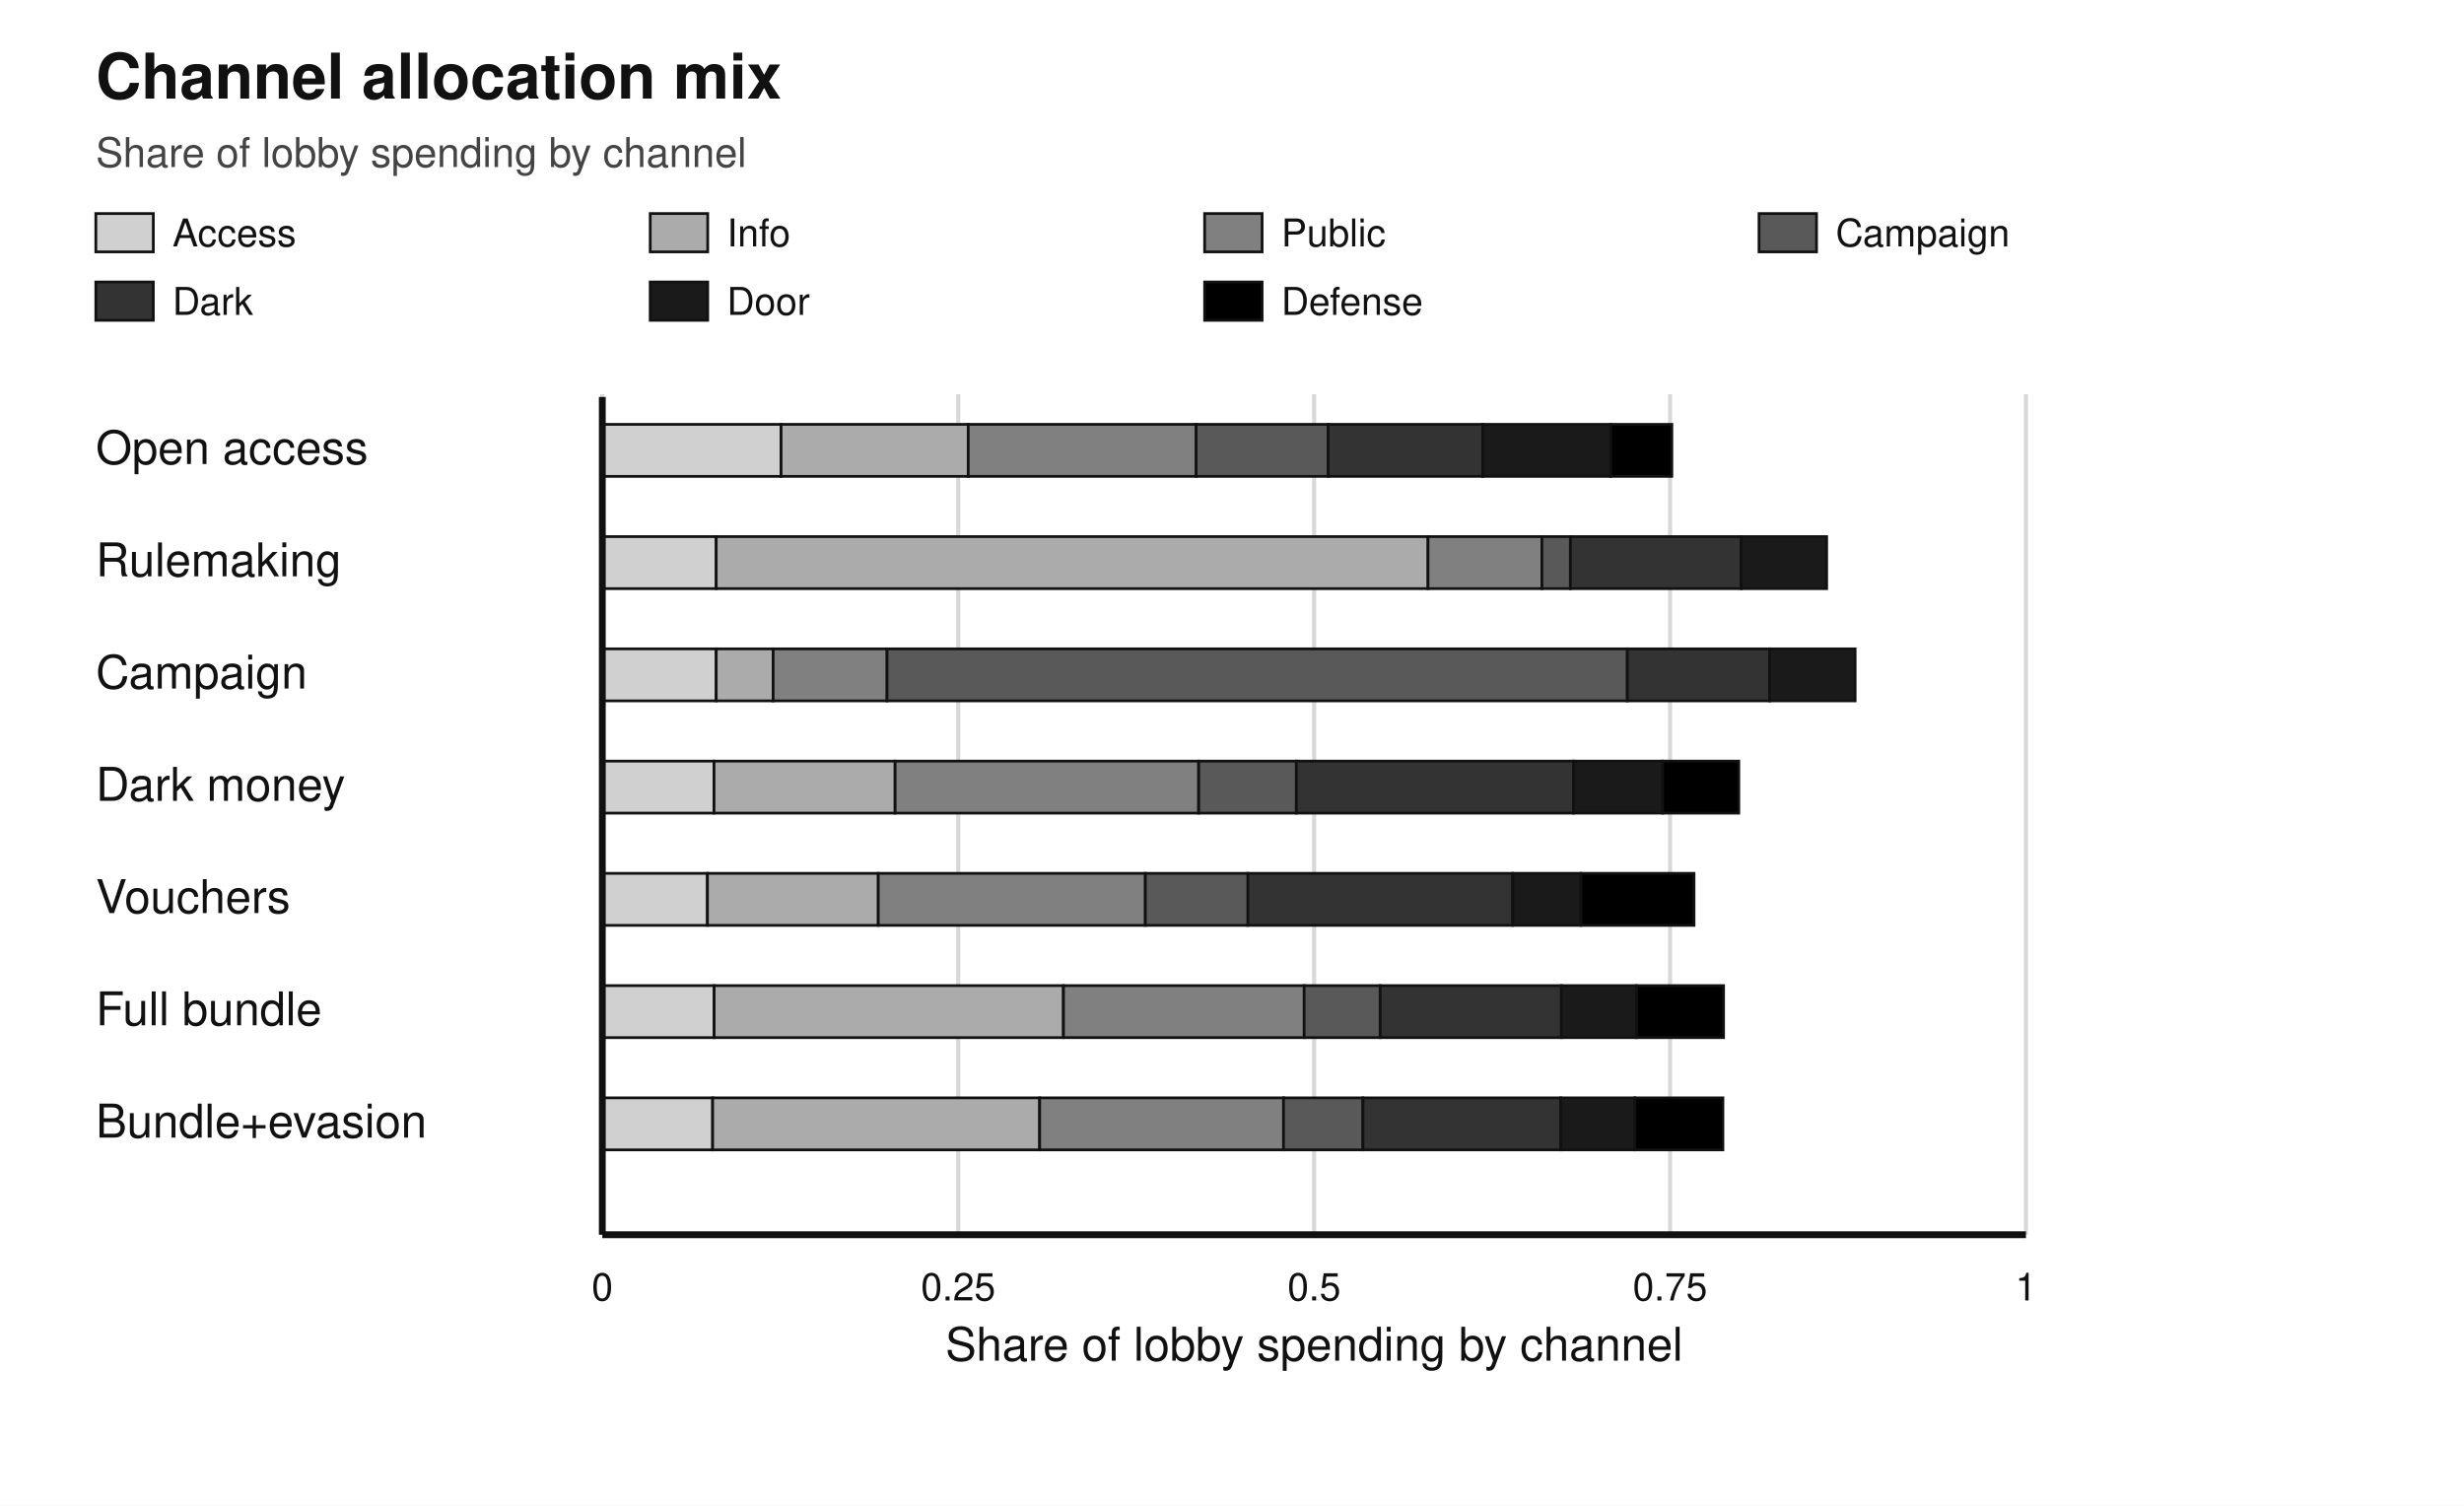
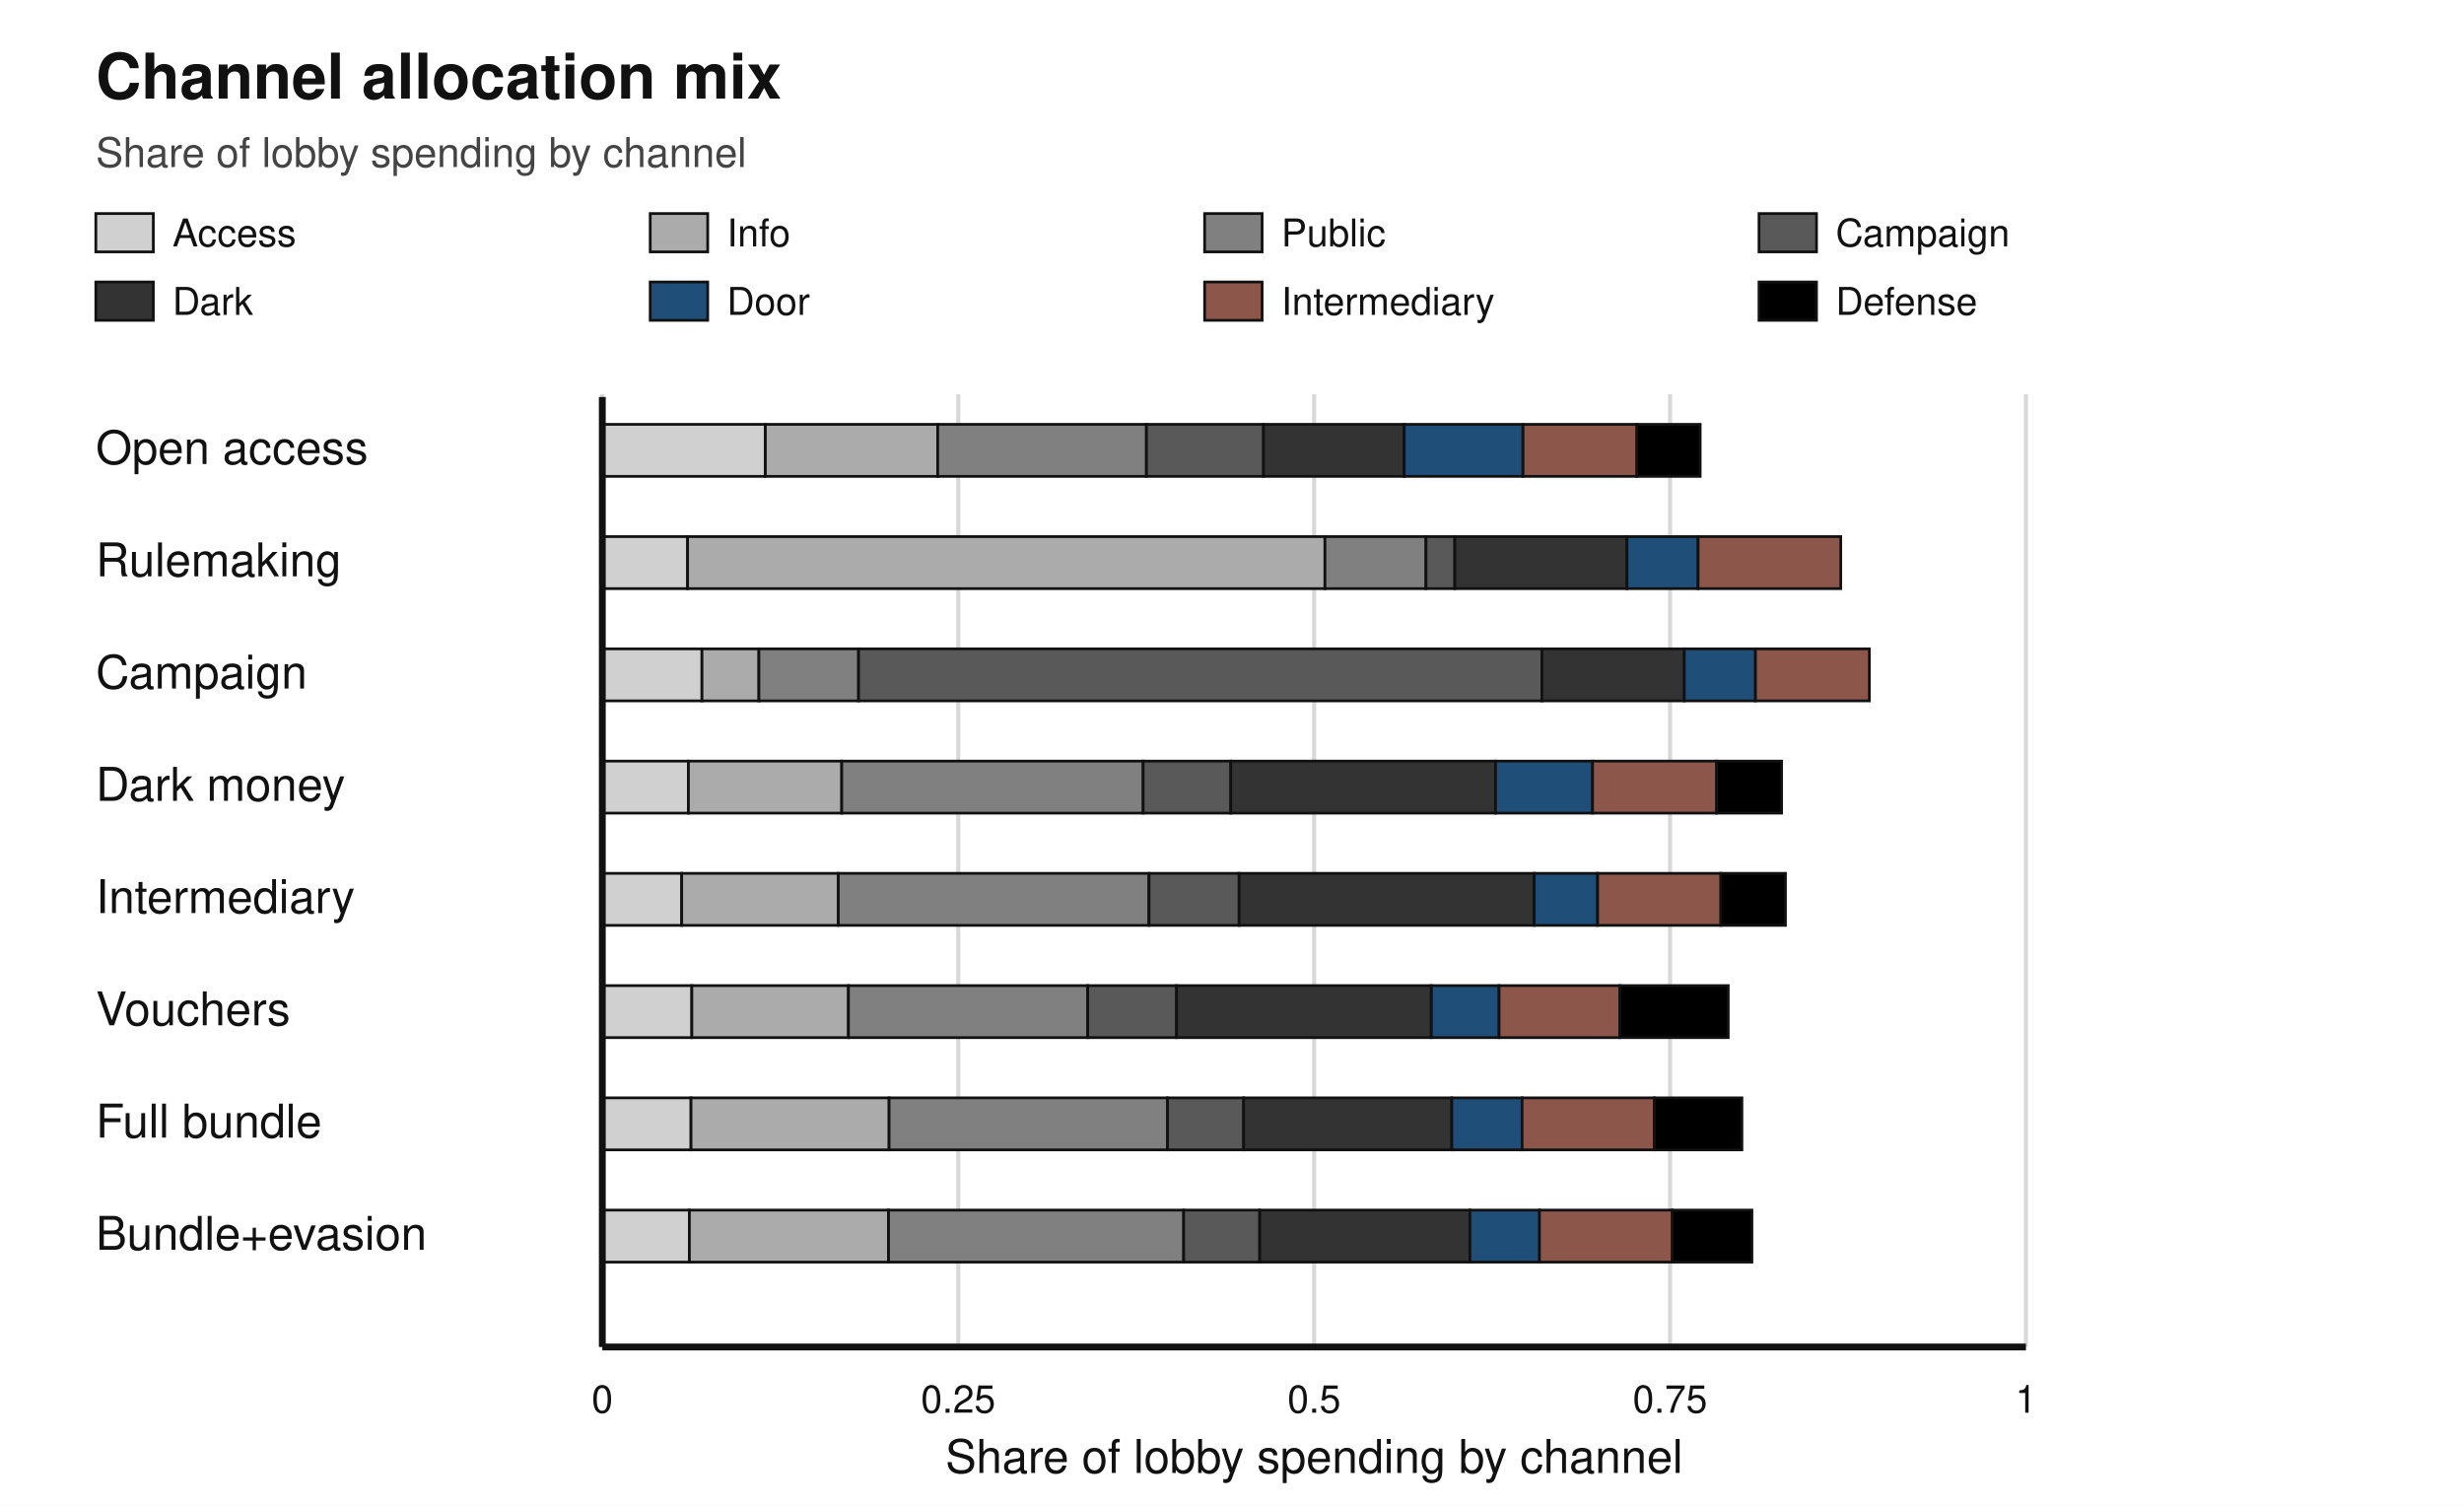
<svg xmlns="http://www.w3.org/2000/svg" width="1800px" height="1100px" viewBox="0 0 1800 1100" role="img">
  <style>
text { font-family: Helvetica, Arial, sans-serif; font-size: 34px; fill: #111; }
.title { font-size: 46px; font-weight: 700; }
.subtitle { font-size: 30px; fill: #444; }
.small, .tick, .label { font-size: 28px; }
.axis { stroke: #111; stroke-width: 5; fill: none; }
.grid { stroke: #d8d8d8; stroke-width: 3; fill: none; }
.segment, .point, .legend-swatch { stroke: #111; stroke-width: 2; }
.label-box { fill: #fff; stroke: #111; stroke-width: 2; }
.leader { stroke: #333; stroke-width: 2; fill: none; stroke-dasharray: 8 8; }
.series-primary { stroke: #111; stroke-width: 8; fill: none; }
.series-secondary { stroke: #777; stroke-width: 8; fill: none; stroke-dasharray: 24 18; }
</style>
  <rect width="100%" height="100%" fill="#fff" />
  <text x="70" y="72" text-anchor="start" class="title">Channel allocation mix</text>
  <text x="70" y="122" text-anchor="start" class="subtitle">Share of lobby spending by channel</text>
-   <line x1="440" y1="288" x2="440" y2="902" class="grid" />
-   <text x="440" y="950" text-anchor="middle" class="tick">0</text>
-   <line x1="700" y1="288" x2="700" y2="902" class="grid" />
-   <text x="700" y="950" text-anchor="middle" class="tick">0.25</text>
-   <line x1="960" y1="288" x2="960" y2="902" class="grid" />
-   <text x="960" y="950" text-anchor="middle" class="tick">0.5</text>
-   <line x1="1220" y1="288" x2="1220" y2="902" class="grid" />
-   <text x="1220" y="950" text-anchor="middle" class="tick">0.75</text>
-   <line x1="1480" y1="288" x2="1480" y2="902" class="grid" />
-   <text x="1480" y="950" text-anchor="middle" class="tick">1</text>
+   <line x1="440" y1="288" x2="440" y2="984" class="grid" />
+   <text x="440" y="1032" text-anchor="middle" class="tick">0</text>
+   <line x1="700" y1="288" x2="700" y2="984" class="grid" />
+   <text x="700" y="1032" text-anchor="middle" class="tick">0.25</text>
+   <line x1="960" y1="288" x2="960" y2="984" class="grid" />
+   <text x="960" y="1032" text-anchor="middle" class="tick">0.5</text>
+   <line x1="1220" y1="288" x2="1220" y2="984" class="grid" />
+   <text x="1220" y="1032" text-anchor="middle" class="tick">0.75</text>
+   <line x1="1480" y1="288" x2="1480" y2="984" class="grid" />
+   <text x="1480" y="1032" text-anchor="middle" class="tick">1</text>
  <text x="70" y="339" text-anchor="start">Open access</text>
-   <rect x="440" y="310" width="130.6" height="38" fill="#d0d0d0" class="segment" />
-   <rect x="570.6" y="310" width="136.7" height="38" fill="#ababab" class="segment" />
-   <rect x="707.3" y="310" width="166.5" height="38" fill="#808080" class="segment" />
-   <rect x="873.8" y="310" width="96.5" height="38" fill="#595959" class="segment" />
-   <rect x="970.3" y="310" width="112.9" height="38" fill="#333333" class="segment" />
-   <rect x="1083.2" y="310" width="93.5" height="38" fill="#1a1a1a" class="segment" />
-   <rect x="1176.7" y="310" width="44.6" height="38" fill="#000000" class="segment" />
+   <rect x="440" y="310" width="119.1" height="38" fill="#d0d0d0" class="segment" />
+   <rect x="559.1" y="310" width="125.9" height="38" fill="#ababab" class="segment" />
+   <rect x="685.0" y="310" width="152.5" height="38" fill="#808080" class="segment" />
+   <rect x="837.5" y="310" width="85.5" height="38" fill="#595959" class="segment" />
+   <rect x="923.0" y="310" width="102.9" height="38" fill="#333333" class="segment" />
+   <rect x="1025.8" y="310" width="86.7" height="38" fill="#1f4e79" class="segment" />
+   <rect x="1112.6" y="310" width="83.2" height="38" fill="#8c564b" class="segment" />
+   <rect x="1195.8" y="310" width="46.2" height="38" fill="#000000" class="segment" />
  <text x="70" y="421" text-anchor="start">Rulemaking</text>
-   <rect x="440" y="392" width="83.2" height="38" fill="#d0d0d0" class="segment" />
-   <rect x="523.2" y="392" width="520" height="38" fill="#ababab" class="segment" />
-   <rect x="1043.2" y="392" width="83.2" height="38" fill="#808080" class="segment" />
-   <rect x="1126.4" y="392" width="20.8" height="38" fill="#595959" class="segment" />
-   <rect x="1147.2" y="392" width="124.8" height="38" fill="#333333" class="segment" />
-   <rect x="1272" y="392" width="62.4" height="38" fill="#1a1a1a" class="segment" />
+   <rect x="440" y="392" width="62.3" height="38" fill="#d0d0d0" class="segment" />
+   <rect x="502.3" y="392" width="465.6" height="38" fill="#ababab" class="segment" />
+   <rect x="967.9" y="392" width="73.8" height="38" fill="#808080" class="segment" />
+   <rect x="1041.7" y="392" width="21" height="38" fill="#595959" class="segment" />
+   <rect x="1062.8" y="392" width="125.7" height="38" fill="#333333" class="segment" />
+   <rect x="1188.5" y="392" width="52" height="38" fill="#1f4e79" class="segment" />
+   <rect x="1240.5" y="392" width="104.2" height="38" fill="#8c564b" class="segment" />
  <text x="70" y="503" text-anchor="start">Campaign</text>
-   <rect x="440" y="474" width="83.2" height="38" fill="#d0d0d0" class="segment" />
-   <rect x="523.2" y="474" width="41.6" height="38" fill="#ababab" class="segment" />
-   <rect x="564.8" y="474" width="83.2" height="38" fill="#808080" class="segment" />
-   <rect x="648" y="474" width="540.8" height="38" fill="#595959" class="segment" />
-   <rect x="1188.8" y="474" width="104" height="38" fill="#333333" class="segment" />
-   <rect x="1292.8" y="474" width="62.4" height="38" fill="#1a1a1a" class="segment" />
+   <rect x="440" y="474" width="72.8" height="38" fill="#d0d0d0" class="segment" />
+   <rect x="512.8" y="474" width="41.6" height="38" fill="#ababab" class="segment" />
+   <rect x="554.4" y="474" width="72.8" height="38" fill="#808080" class="segment" />
+   <rect x="627.2" y="474" width="499.2" height="38" fill="#595959" class="segment" />
+   <rect x="1126.4" y="474" width="104" height="38" fill="#333333" class="segment" />
+   <rect x="1230.4" y="474" width="52" height="38" fill="#1f4e79" class="segment" />
+   <rect x="1282.4" y="474" width="83.2" height="38" fill="#8c564b" class="segment" />
  <text x="70" y="585" text-anchor="start">Dark money</text>
-   <rect x="440" y="556" width="81.6" height="38" fill="#d0d0d0" class="segment" />
-   <rect x="521.6" y="556" width="132.3" height="38" fill="#ababab" class="segment" />
-   <rect x="653.9" y="556" width="221.7" height="38" fill="#808080" class="segment" />
-   <rect x="875.7" y="556" width="71.3" height="38" fill="#595959" class="segment" />
-   <rect x="947" y="556" width="202.5" height="38" fill="#333333" class="segment" />
-   <rect x="1149.5" y="556" width="65.1" height="38" fill="#1a1a1a" class="segment" />
-   <rect x="1214.6" y="556" width="55.6" height="38" fill="#000000" class="segment" />
-   <text x="70" y="667" text-anchor="start">Vouchers</text>
-   <rect x="440" y="638" width="76.8" height="38" fill="#d0d0d0" class="segment" />
-   <rect x="516.8" y="638" width="124.8" height="38" fill="#ababab" class="segment" />
-   <rect x="641.6" y="638" width="195.1" height="38" fill="#808080" class="segment" />
-   <rect x="836.7" y="638" width="75.0" height="38" fill="#595959" class="segment" />
-   <rect x="911.6" y="638" width="193.4" height="38" fill="#333333" class="segment" />
-   <rect x="1105.1" y="638" width="49.8" height="38" fill="#1a1a1a" class="segment" />
-   <rect x="1154.9" y="638" width="82.6" height="38" fill="#000000" class="segment" />
-   <text x="70" y="749" text-anchor="start">Full bundle</text>
-   <rect x="440" y="720" width="81.7" height="38" fill="#d0d0d0" class="segment" />
-   <rect x="521.7" y="720" width="255.1" height="38" fill="#ababab" class="segment" />
-   <rect x="776.9" y="720" width="175.9" height="38" fill="#808080" class="segment" />
-   <rect x="952.7" y="720" width="55.5" height="38" fill="#595959" class="segment" />
-   <rect x="1008.3" y="720" width="132.4" height="38" fill="#333333" class="segment" />
-   <rect x="1140.6" y="720" width="54.8" height="38" fill="#1a1a1a" class="segment" />
-   <rect x="1195.5" y="720" width="63.6" height="38" fill="#000000" class="segment" />
-   <text x="70" y="831" text-anchor="start">Bundle+evasion</text>
-   <rect x="440" y="802" width="80.6" height="38" fill="#d0d0d0" class="segment" />
-   <rect x="520.6" y="802" width="238.9" height="38" fill="#ababab" class="segment" />
-   <rect x="759.5" y="802" width="178.2" height="38" fill="#808080" class="segment" />
-   <rect x="937.6" y="802" width="58.0" height="38" fill="#595959" class="segment" />
-   <rect x="995.7" y="802" width="144.6" height="38" fill="#333333" class="segment" />
-   <rect x="1140.2" y="802" width="54.1" height="38" fill="#1a1a1a" class="segment" />
-   <rect x="1194.3" y="802" width="64.3" height="38" fill="#000000" class="segment" />
-   <line x1="440" y1="290" x2="440" y2="902" class="axis" />
-   <line x1="440" y1="902" x2="1480" y2="902" class="axis" />
-   <text x="960" y="994" text-anchor="middle">Share of lobby spending by channel</text>
+   <rect x="440" y="556" width="62.9" height="38" fill="#d0d0d0" class="segment" />
+   <rect x="502.9" y="556" width="112" height="38" fill="#ababab" class="segment" />
+   <rect x="614.9" y="556" width="220.2" height="38" fill="#808080" class="segment" />
+   <rect x="835.1" y="556" width="64.0" height="38" fill="#595959" class="segment" />
+   <rect x="899.1" y="556" width="193.4" height="38" fill="#333333" class="segment" />
+   <rect x="1092.5" y="556" width="70.9" height="38" fill="#1f4e79" class="segment" />
+   <rect x="1163.4" y="556" width="90.6" height="38" fill="#8c564b" class="segment" />
+   <rect x="1254" y="556" width="47.5" height="38" fill="#000000" class="segment" />
+   <text x="70" y="667" text-anchor="start">Intermediary</text>
+   <rect x="440" y="638" width="58.0" height="38" fill="#d0d0d0" class="segment" />
+   <rect x="498.0" y="638" width="114.4" height="38" fill="#ababab" class="segment" />
+   <rect x="612.4" y="638" width="226.9" height="38" fill="#808080" class="segment" />
+   <rect x="839.4" y="638" width="65.8" height="38" fill="#595959" class="segment" />
+   <rect x="905.2" y="638" width="215.6" height="38" fill="#333333" class="segment" />
+   <rect x="1120.8" y="638" width="46.3" height="38" fill="#1f4e79" class="segment" />
+   <rect x="1167.1" y="638" width="90.1" height="38" fill="#8c564b" class="segment" />
+   <rect x="1257.1" y="638" width="47.2" height="38" fill="#000000" class="segment" />
+   <text x="70" y="749" text-anchor="start">Vouchers</text>
+   <rect x="440" y="720" width="65.4" height="38" fill="#d0d0d0" class="segment" />
+   <rect x="505.4" y="720" width="114.4" height="38" fill="#ababab" class="segment" />
+   <rect x="619.8" y="720" width="174.8" height="38" fill="#808080" class="segment" />
+   <rect x="794.6" y="720" width="64.9" height="38" fill="#595959" class="segment" />
+   <rect x="859.5" y="720" width="186.1" height="38" fill="#333333" class="segment" />
+   <rect x="1045.6" y="720" width="49.5" height="38" fill="#1f4e79" class="segment" />
+   <rect x="1095.1" y="720" width="88.2" height="38" fill="#8c564b" class="segment" />
+   <rect x="1183.3" y="720" width="79.2" height="38" fill="#000000" class="segment" />
+   <text x="70" y="831" text-anchor="start">Full bundle</text>
+   <rect x="440" y="802" width="64.8" height="38" fill="#d0d0d0" class="segment" />
+   <rect x="504.8" y="802" width="144.7" height="38" fill="#ababab" class="segment" />
+   <rect x="649.5" y="802" width="203.4" height="38" fill="#808080" class="segment" />
+   <rect x="852.9" y="802" width="55.6" height="38" fill="#595959" class="segment" />
+   <rect x="908.5" y="802" width="152.0" height="38" fill="#333333" class="segment" />
+   <rect x="1060.6" y="802" width="51.4" height="38" fill="#1f4e79" class="segment" />
+   <rect x="1111.9" y="802" width="96.6" height="38" fill="#8c564b" class="segment" />
+   <rect x="1208.6" y="802" width="63.9" height="38" fill="#000000" class="segment" />
+   <text x="70" y="913" text-anchor="start">Bundle+evasion</text>
+   <rect x="440" y="884" width="63.6" height="38" fill="#d0d0d0" class="segment" />
+   <rect x="503.6" y="884" width="145.5" height="38" fill="#ababab" class="segment" />
+   <rect x="649.1" y="884" width="215.6" height="38" fill="#808080" class="segment" />
+   <rect x="864.7" y="884" width="55.5" height="38" fill="#595959" class="segment" />
+   <rect x="920.3" y="884" width="153.5" height="38" fill="#333333" class="segment" />
+   <rect x="1073.8" y="884" width="50.9" height="38" fill="#1f4e79" class="segment" />
+   <rect x="1124.6" y="884" width="97.0" height="38" fill="#8c564b" class="segment" />
+   <rect x="1221.7" y="884" width="58.1" height="38" fill="#000000" class="segment" />
+   <line x1="440" y1="290" x2="440" y2="984" class="axis" />
+   <line x1="440" y1="984" x2="1480" y2="984" class="axis" />
+   <text x="960" y="1076" text-anchor="middle">Share of lobby spending by channel</text>
  <rect x="70" y="156" width="42" height="28" fill="#d0d0d0" class="legend-swatch" />
  <text x="126" y="180" text-anchor="start" class="small">Access</text>
  <rect x="475" y="156" width="42" height="28" fill="#ababab" class="legend-swatch" />
  <text x="531" y="180" text-anchor="start" class="small">Info</text>
  <rect x="880" y="156" width="42" height="28" fill="#808080" class="legend-swatch" />
  <text x="936" y="180" text-anchor="start" class="small">Public</text>
  <rect x="1285" y="156" width="42" height="28" fill="#595959" class="legend-swatch" />
  <text x="1341" y="180" text-anchor="start" class="small">Campaign</text>
  <rect x="70" y="206" width="42" height="28" fill="#333333" class="legend-swatch" />
  <text x="126" y="230" text-anchor="start" class="small">Dark</text>
-   <rect x="475" y="206" width="42" height="28" fill="#1a1a1a" class="legend-swatch" />
+   <rect x="475" y="206" width="42" height="28" fill="#1f4e79" class="legend-swatch" />
  <text x="531" y="230" text-anchor="start" class="small">Door</text>
-   <rect x="880" y="206" width="42" height="28" fill="#000000" class="legend-swatch" />
-   <text x="936" y="230" text-anchor="start" class="small">Defense</text>
+   <rect x="880" y="206" width="42" height="28" fill="#8c564b" class="legend-swatch" />
+   <text x="936" y="230" text-anchor="start" class="small">Intermediary</text>
+   <rect x="1285" y="206" width="42" height="28" fill="#000000" class="legend-swatch" />
+   <text x="1341" y="230" text-anchor="start" class="small">Defense</text>
</svg>
